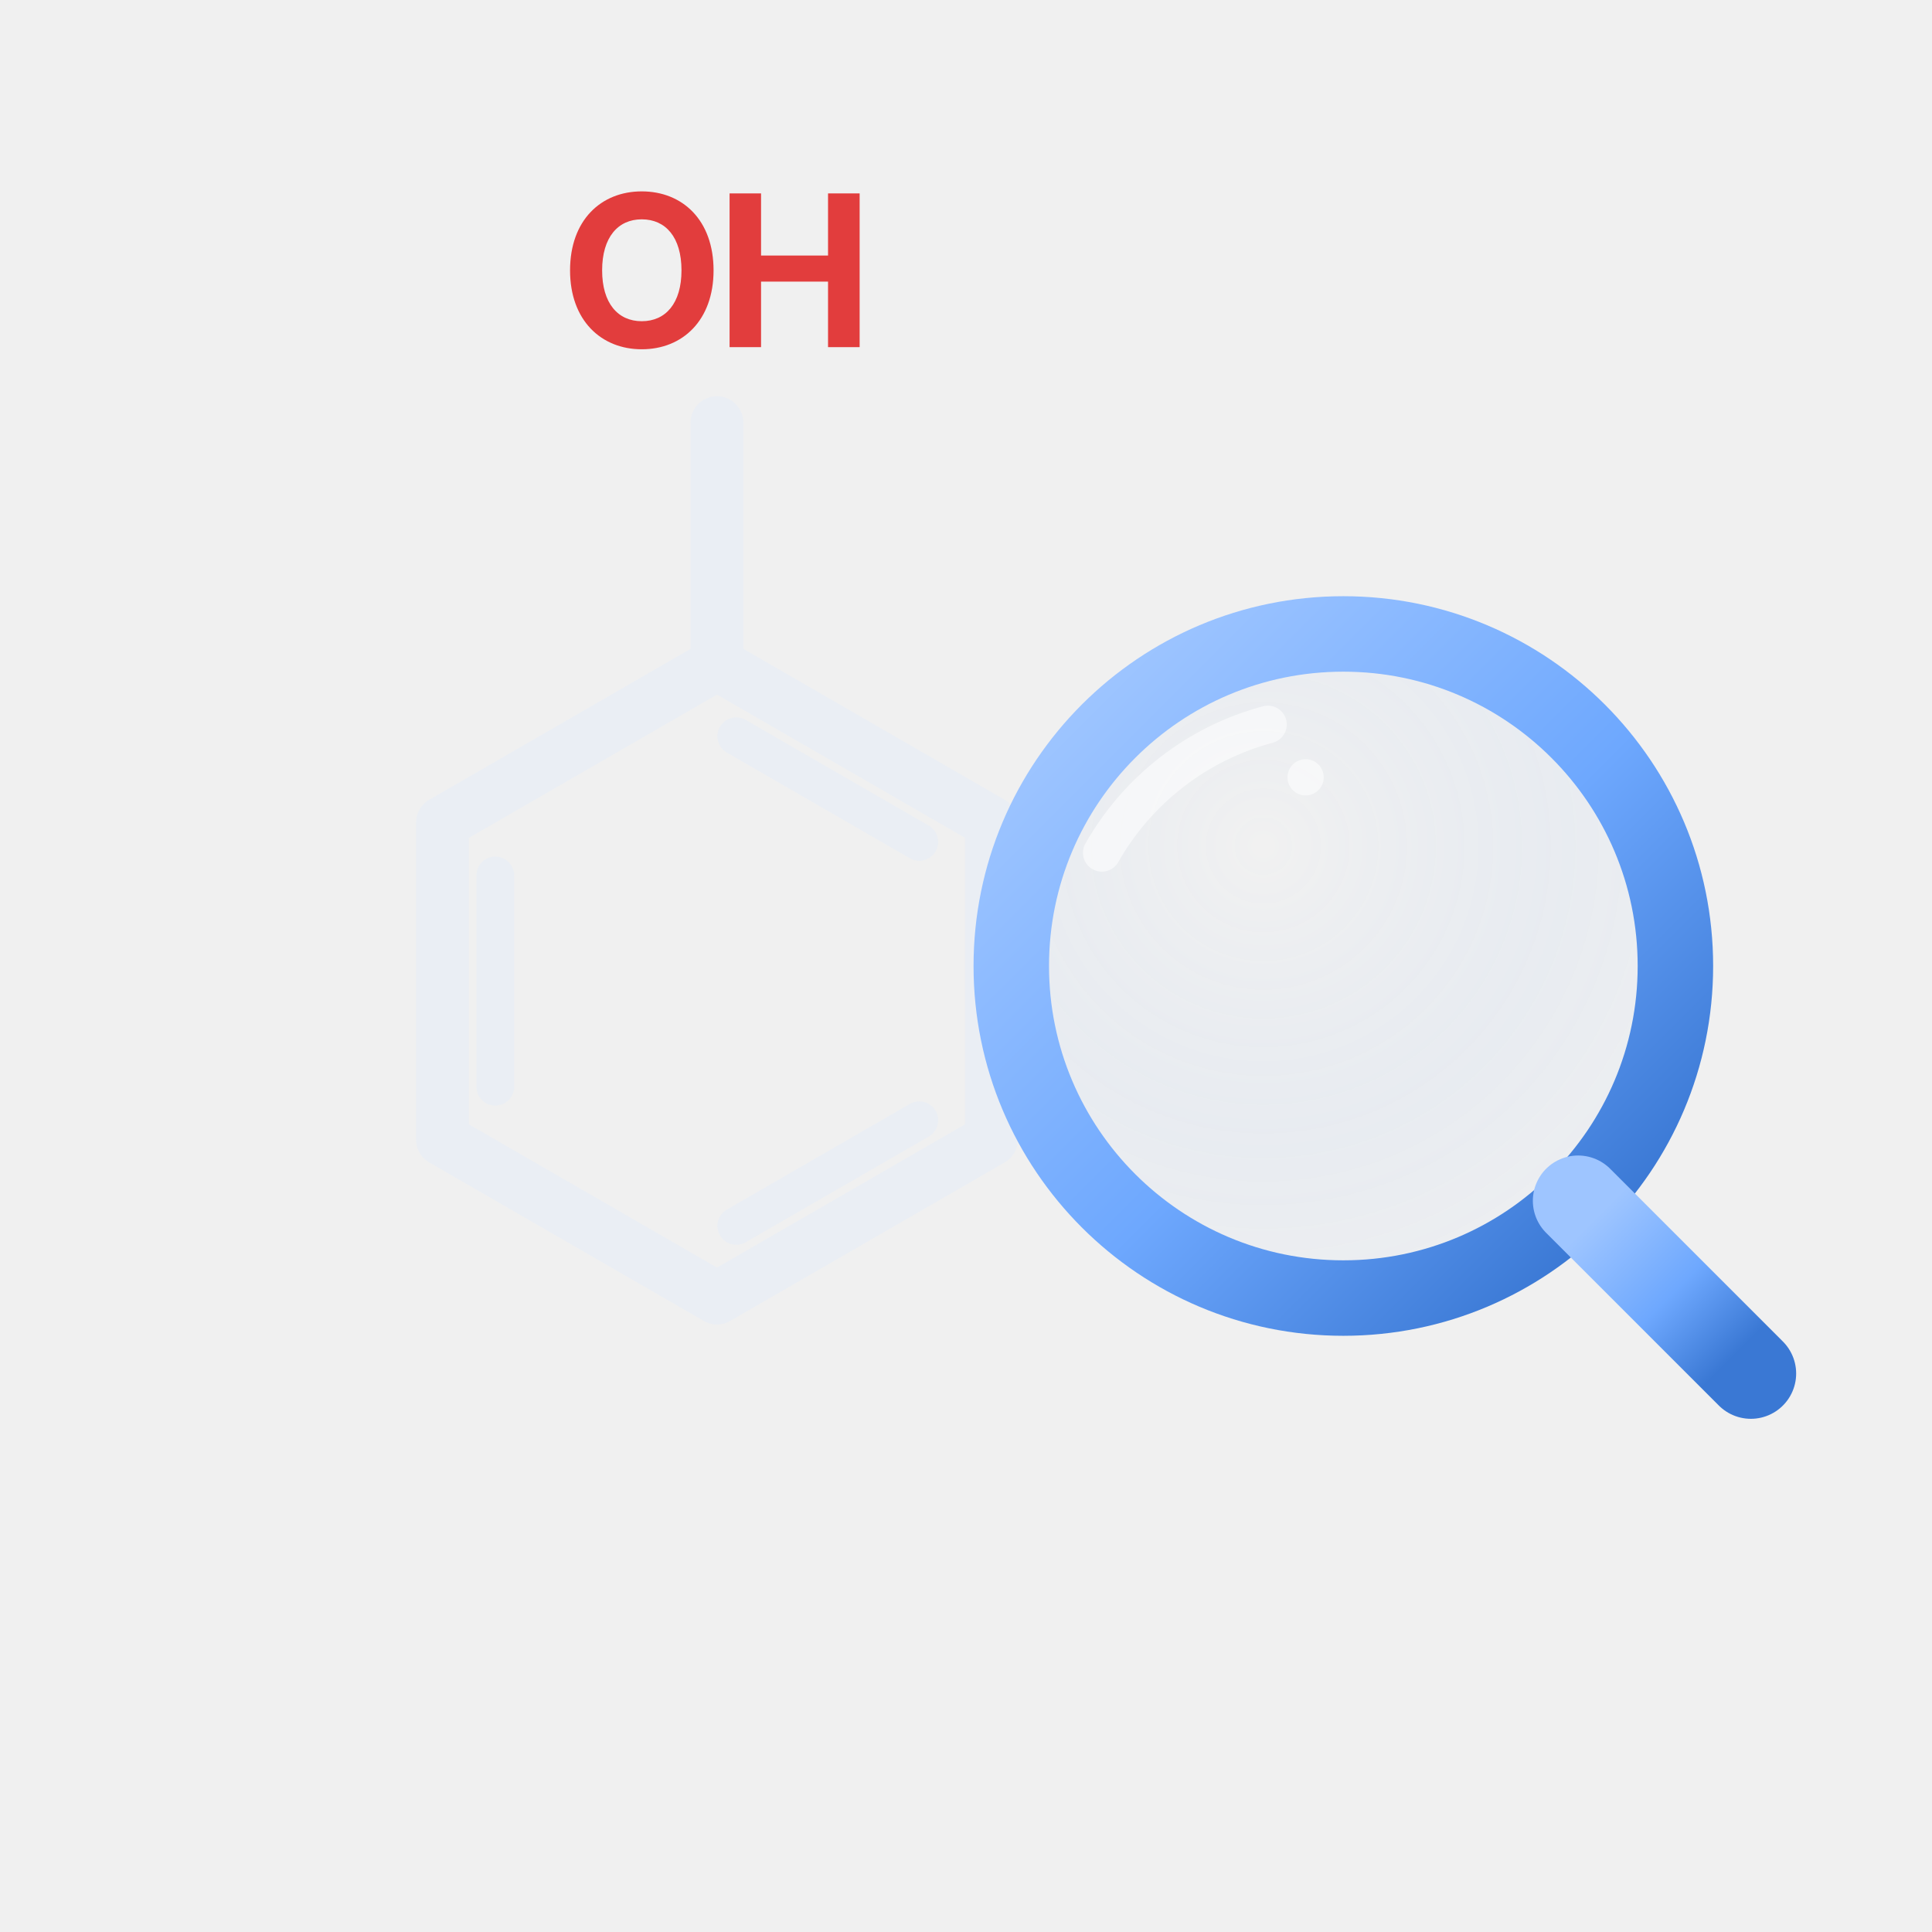
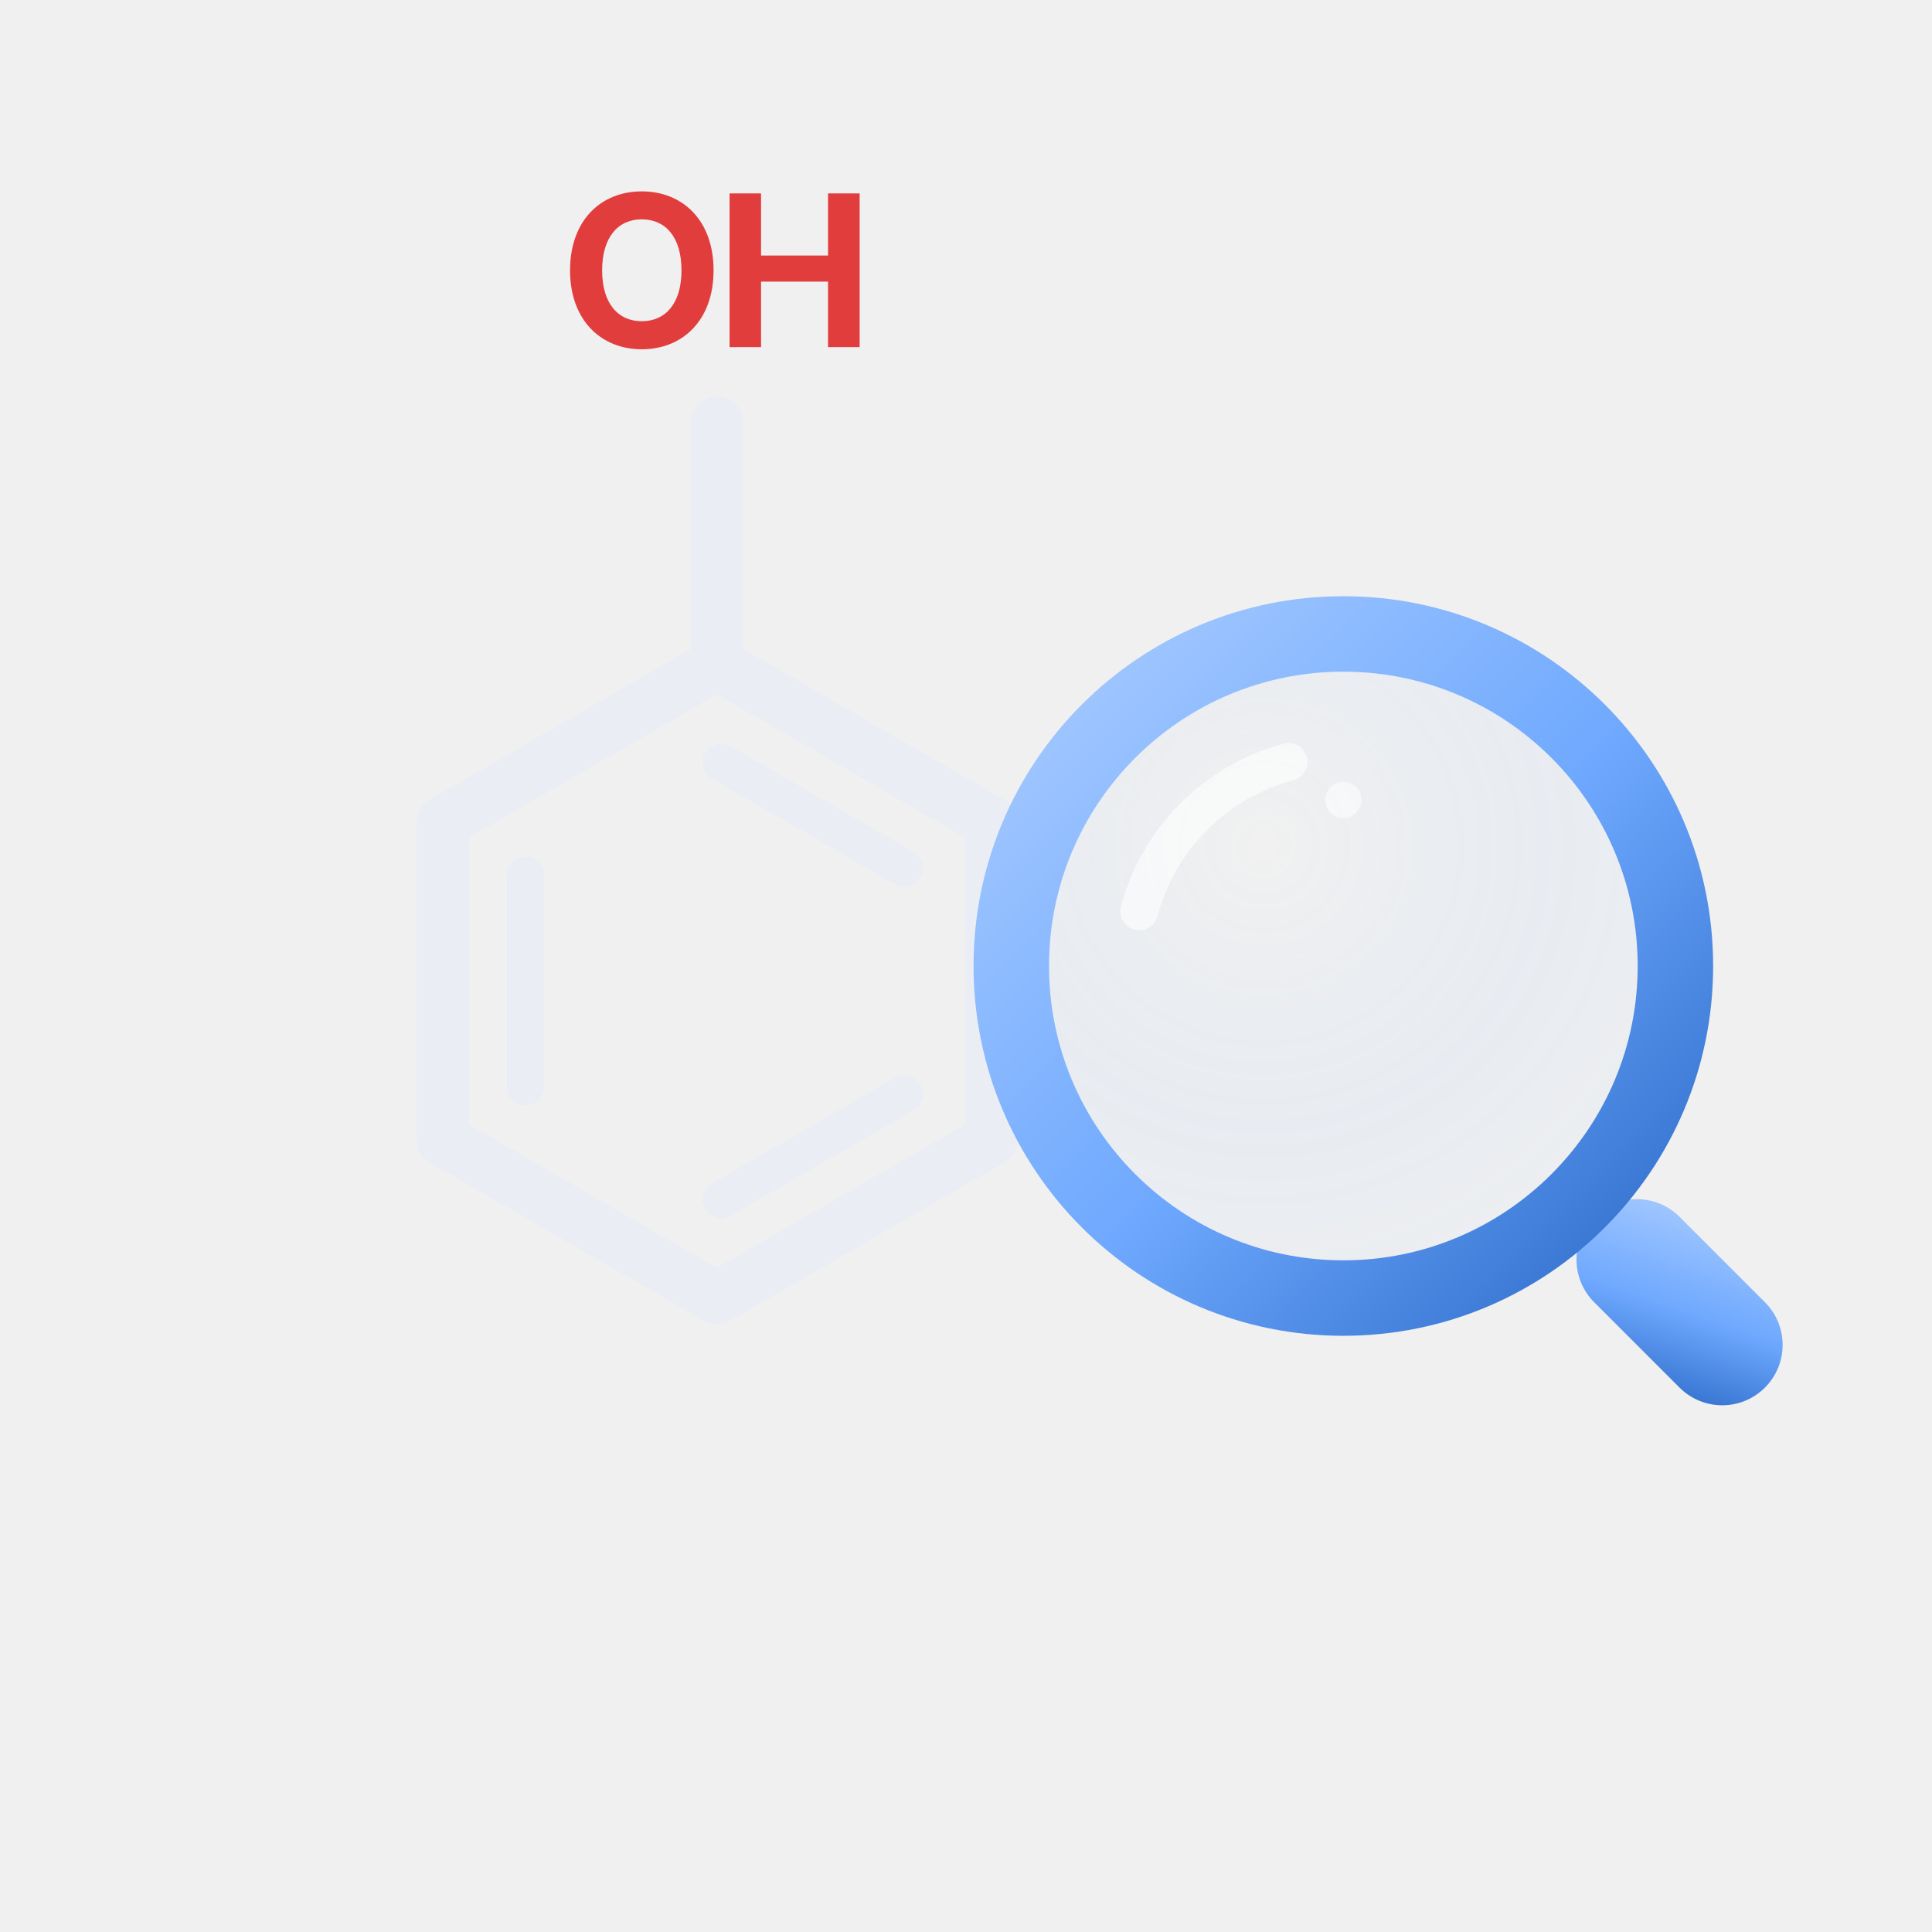
<svg xmlns="http://www.w3.org/2000/svg" viewBox="0 0 256 256" fill="none" role="img" aria-label="Chem-OCR logo">
  <defs>
    <linearGradient id="rim" x1="0.1" y1="0.1" x2="0.9" y2="0.9">
      <stop offset="0%" stop-color="#9ec5ff" />
      <stop offset="55%" stop-color="#6ea8fe" />
      <stop offset="100%" stop-color="#3a78d4" />
    </linearGradient>
    <radialGradient id="lens" cx="38%" cy="32%" r="80%">
      <stop offset="0%" stop-color="#ffffff" stop-opacity="0.10" />
      <stop offset="55%" stop-color="#6ea8fe" stop-opacity="0.06" />
      <stop offset="100%" stop-color="#6ea8fe" stop-opacity="0.02" />
    </radialGradient>
+     <clipPath id="lensGlass">
+       <circle cx="178" cy="128" r="38" />
+     </clipPath>
  </defs>
  <g stroke="#eaeef4" stroke-width="7" stroke-linecap="round" stroke-linejoin="round">
    <line x1="95" y1="88" x2="95" y2="56" />
    <polygon points="95,88 131.37,109 131.37,151 95,172 58.63,151 58.63,109" />
    <g stroke-width="5">
-       <line x1="97.56" y1="97.56" x2="121.81" y2="111.56" />
-       <line x1="121.81" y1="148.44" x2="97.56" y2="162.44" />
-       <line x1="65.63" y1="144" x2="65.63" y2="116" />
+       <line x1="95.56" y1="101.03" x2="119.81" y2="115.03" />
+       <line x1="119.81" y1="144.97" x2="95.56" y2="158.97" />
+       <line x1="69.63" y1="144" x2="69.63" y2="116" />
    </g>
  </g>
  <text x="95" y="46" font-family="-apple-system, BlinkMacSystemFont, 'Inter', system-ui, sans-serif" font-size="28" font-weight="700" letter-spacing="-1" fill="#e23d3d" text-anchor="middle">OH</text>
  <g>
    <circle cx="178" cy="128" r="44" fill="url(#lens)" />
+     <rect x="-2" y="-8" width="32" height="16" rx="8" fill="url(#rim)" transform="translate(212.65 162.65) rotate(45)" />
    <circle cx="178" cy="128" r="44" stroke="url(#rim)" stroke-width="10" />
-     <line x1="209.11" y1="159.11" x2="232" y2="182" stroke="url(#rim)" stroke-width="12" stroke-linecap="round" />
-     <path d="M 146 113 A 36 36 0 0 1 168 96" stroke="#ffffff" stroke-opacity="0.55" stroke-width="5" fill="none" stroke-linecap="round" />
-     <circle cx="173" cy="103" r="2.4" fill="#ffffff" fill-opacity="0.55" />
+     <g clip-path="url(#lensGlass)">
+       <path d="M 150.95 120.75 A 28 28 0 0 1 170.75 100.95" stroke="#ffffff" stroke-opacity="0.60" stroke-width="5" fill="none" stroke-linecap="round" />
+       <circle cx="178" cy="106" r="2.4" fill="#ffffff" fill-opacity="0.55" />
+     </g>
  </g>
</svg>
